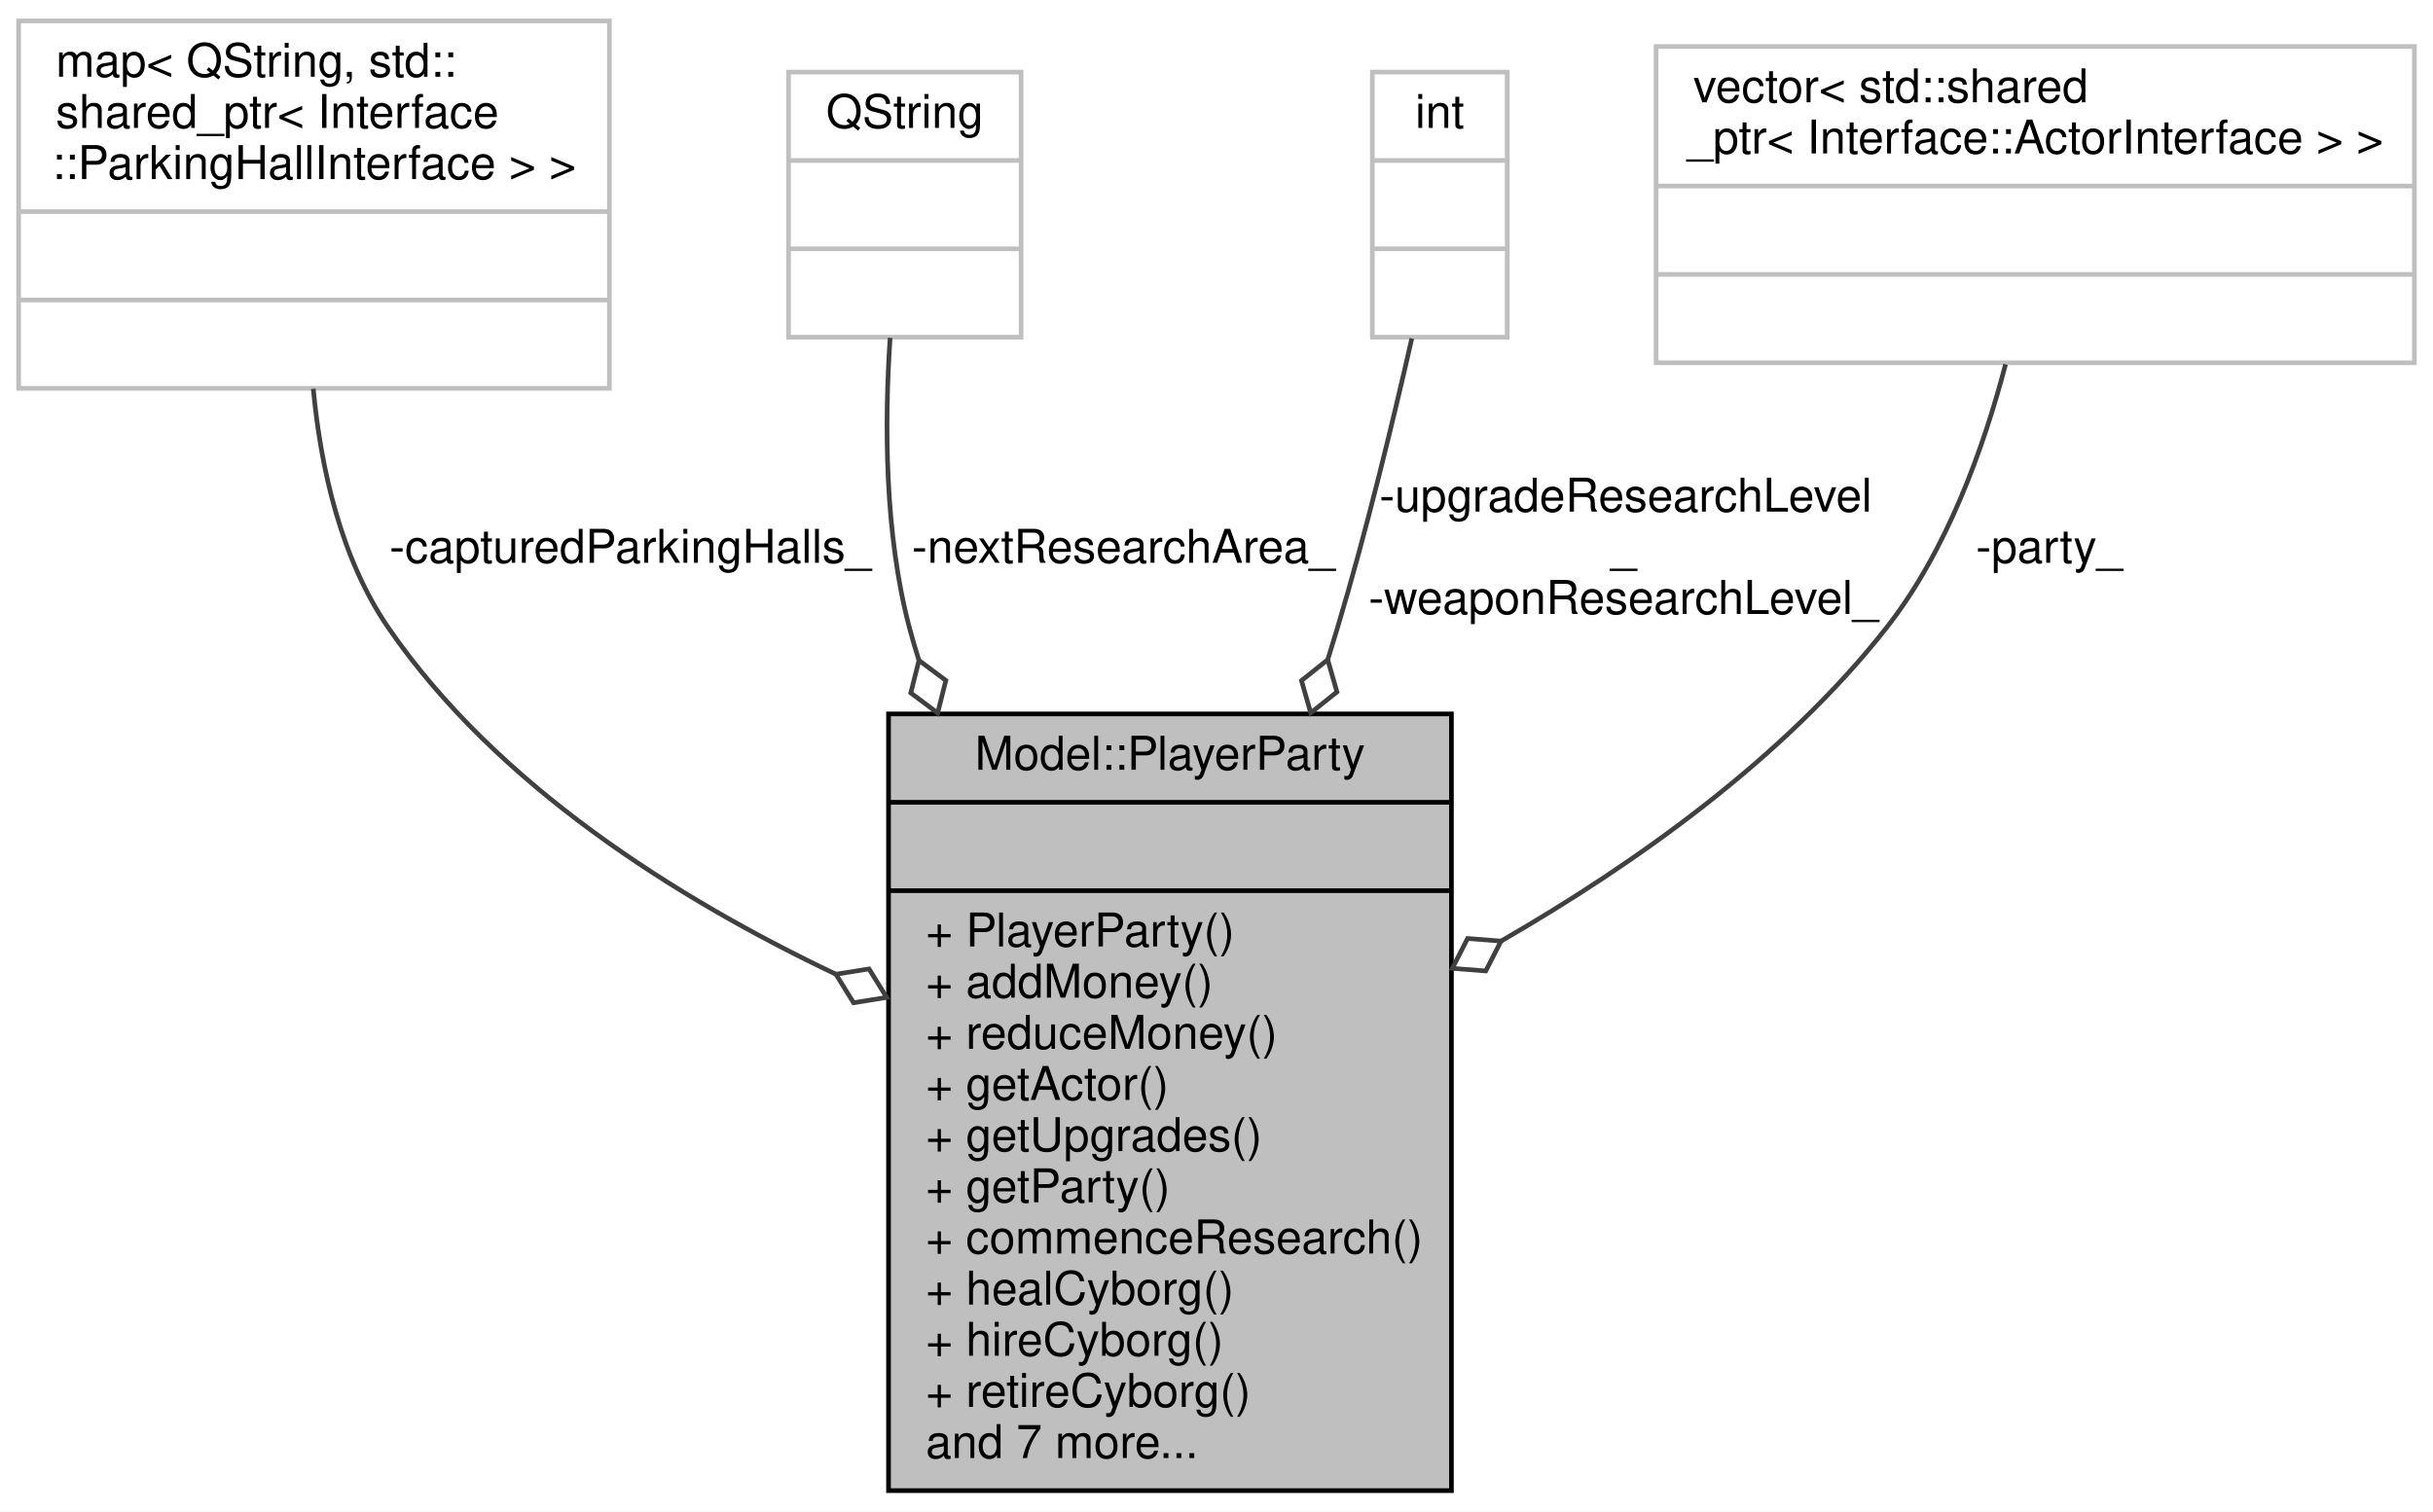
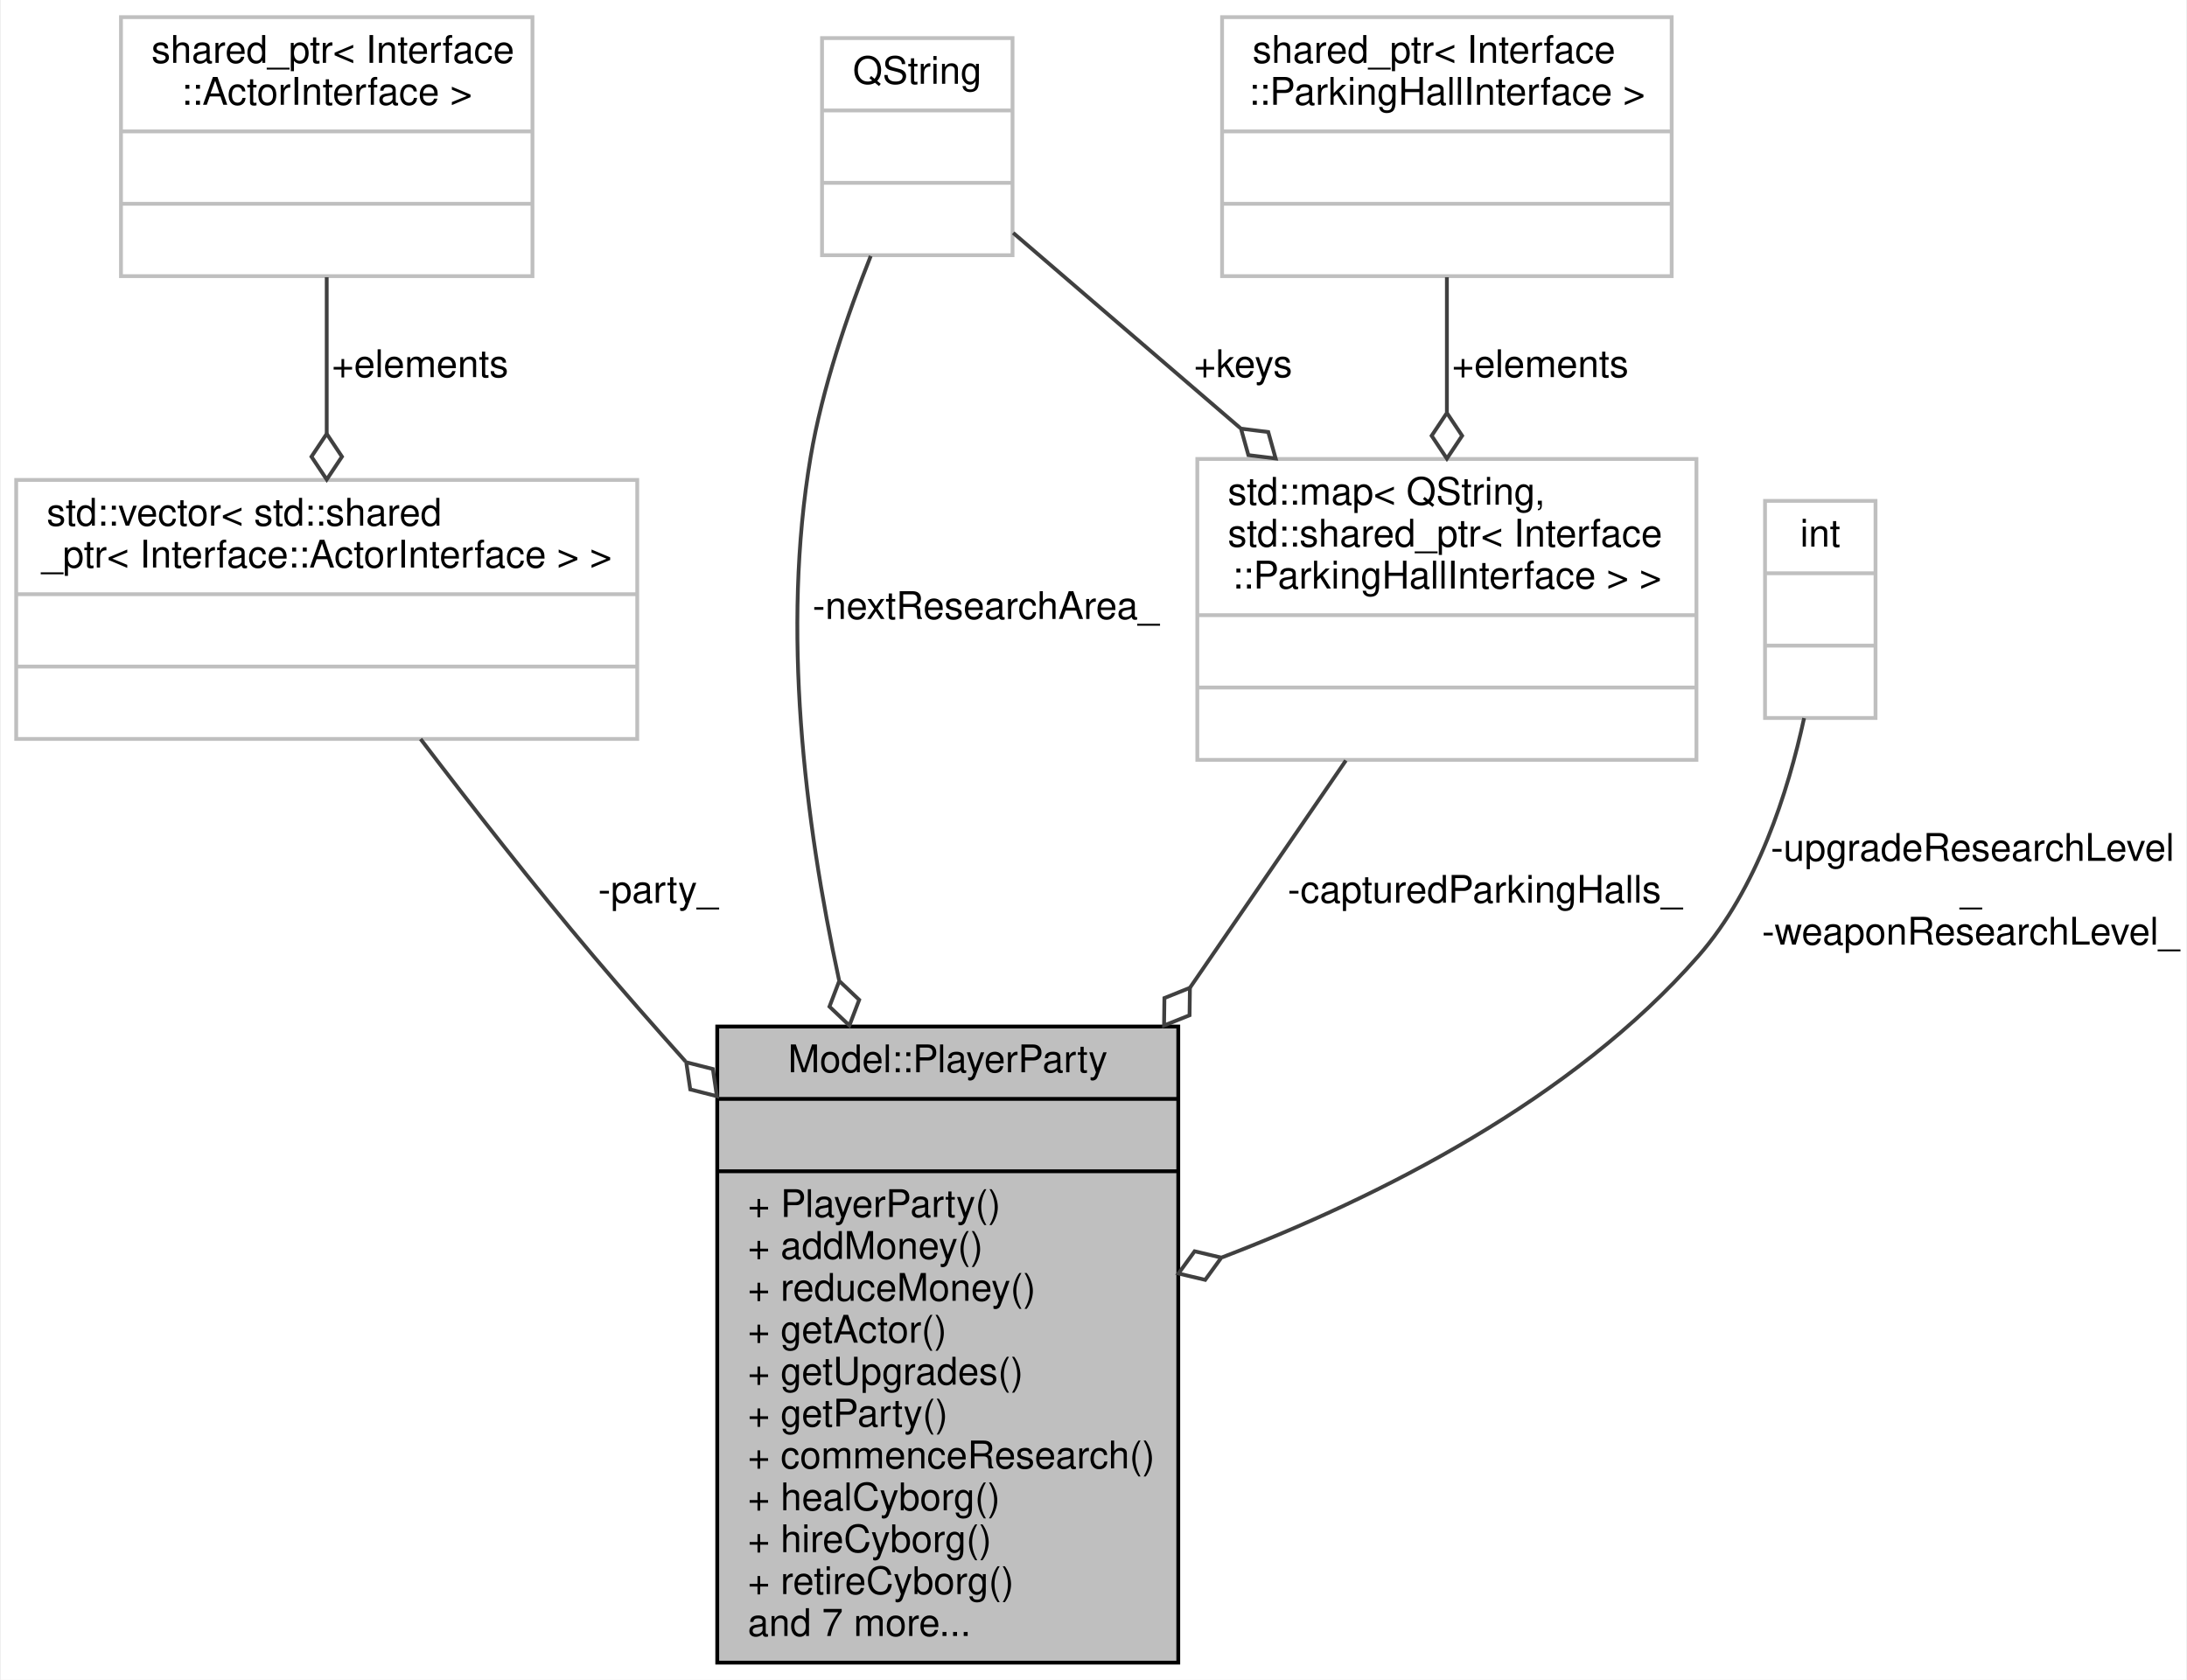
- <svg xmlns="http://www.w3.org/2000/svg" width="523pt" height="325pt" viewBox="0.00 0.00 523.00 325.00">
-   <g id="graph0" class="graph" transform="scale(1 1) rotate(0) translate(4 321)">
-     <polygon fill="white" stroke="none" points="-4,4 -4,-321 519,-321 519,4 -4,4" />
+ <svg xmlns="http://www.w3.org/2000/svg" width="574pt" height="441pt" viewBox="0.00 0.00 573.50 441.00">
+   <g id="graph0" class="graph" transform="scale(1 1) rotate(0) translate(4 437)">
+     <polygon fill="white" stroke="none" points="-4,4 -4,-437 569.5,-437 569.5,4 -4,4" />
    <g id="node1" class="node">
-       <polygon fill="#bfbfbf" stroke="black" points="187,-0.5 187,-167.5 308,-167.5 308,-0.5 187,-0.5" />
-       <text text-anchor="middle" x="247.5" y="-155.5" font-family="Helvetica,sans-Serif" font-size="10.00">Model::PlayerParty</text>
-       <polyline fill="none" stroke="black" points="187,-148.5 308,-148.5 " />
-       <text text-anchor="middle" x="247.5" y="-136.5" font-family="Helvetica,sans-Serif" font-size="10.00"> </text>
-       <polyline fill="none" stroke="black" points="187,-129.5 308,-129.5 " />
-       <text text-anchor="start" x="195" y="-117.5" font-family="Helvetica,sans-Serif" font-size="10.00">+ PlayerParty()</text>
-       <text text-anchor="start" x="195" y="-106.5" font-family="Helvetica,sans-Serif" font-size="10.00">+ addMoney()</text>
-       <text text-anchor="start" x="195" y="-95.5" font-family="Helvetica,sans-Serif" font-size="10.00">+ reduceMoney()</text>
-       <text text-anchor="start" x="195" y="-84.5" font-family="Helvetica,sans-Serif" font-size="10.00">+ getActor()</text>
-       <text text-anchor="start" x="195" y="-73.5" font-family="Helvetica,sans-Serif" font-size="10.00">+ getUpgrades()</text>
-       <text text-anchor="start" x="195" y="-62.5" font-family="Helvetica,sans-Serif" font-size="10.00">+ getParty()</text>
-       <text text-anchor="start" x="195" y="-51.5" font-family="Helvetica,sans-Serif" font-size="10.00">+ commenceResearch()</text>
-       <text text-anchor="start" x="195" y="-40.5" font-family="Helvetica,sans-Serif" font-size="10.00">+ healCyborg()</text>
-       <text text-anchor="start" x="195" y="-29.5" font-family="Helvetica,sans-Serif" font-size="10.00">+ hireCyborg()</text>
-       <text text-anchor="start" x="195" y="-18.5" font-family="Helvetica,sans-Serif" font-size="10.00">+ retireCyborg()</text>
-       <text text-anchor="start" x="195" y="-7.5" font-family="Helvetica,sans-Serif" font-size="10.00">and 7 more...</text>
+       <polygon fill="#bfbfbf" stroke="black" points="184,-0.5 184,-167.5 305,-167.5 305,-0.5 184,-0.5" />
+       <text text-anchor="middle" x="244.5" y="-155.5" font-family="Helvetica,sans-Serif" font-size="10.00">Model::PlayerParty</text>
+       <polyline fill="none" stroke="black" points="184,-148.5 305,-148.5 " />
+       <text text-anchor="middle" x="244.5" y="-136.5" font-family="Helvetica,sans-Serif" font-size="10.00"> </text>
+       <polyline fill="none" stroke="black" points="184,-129.5 305,-129.5 " />
+       <text text-anchor="start" x="192" y="-117.5" font-family="Helvetica,sans-Serif" font-size="10.00">+ PlayerParty()</text>
+       <text text-anchor="start" x="192" y="-106.5" font-family="Helvetica,sans-Serif" font-size="10.00">+ addMoney()</text>
+       <text text-anchor="start" x="192" y="-95.5" font-family="Helvetica,sans-Serif" font-size="10.00">+ reduceMoney()</text>
+       <text text-anchor="start" x="192" y="-84.5" font-family="Helvetica,sans-Serif" font-size="10.00">+ getActor()</text>
+       <text text-anchor="start" x="192" y="-73.5" font-family="Helvetica,sans-Serif" font-size="10.00">+ getUpgrades()</text>
+       <text text-anchor="start" x="192" y="-62.5" font-family="Helvetica,sans-Serif" font-size="10.00">+ getParty()</text>
+       <text text-anchor="start" x="192" y="-51.5" font-family="Helvetica,sans-Serif" font-size="10.00">+ commenceResearch()</text>
+       <text text-anchor="start" x="192" y="-40.5" font-family="Helvetica,sans-Serif" font-size="10.00">+ healCyborg()</text>
+       <text text-anchor="start" x="192" y="-29.5" font-family="Helvetica,sans-Serif" font-size="10.00">+ hireCyborg()</text>
+       <text text-anchor="start" x="192" y="-18.5" font-family="Helvetica,sans-Serif" font-size="10.00">+ retireCyborg()</text>
+       <text text-anchor="start" x="192" y="-7.5" font-family="Helvetica,sans-Serif" font-size="10.00">and 7 more...</text>
    </g>
    <g id="node2" class="node">
-       <polygon fill="white" stroke="#bfbfbf" points="0,-237.5 0,-316.5 127,-316.5 127,-237.5 0,-237.5" />
-       <text text-anchor="start" x="8" y="-304.5" font-family="Helvetica,sans-Serif" font-size="10.00">map&lt; QString, std::</text>
-       <text text-anchor="start" x="8" y="-293.5" font-family="Helvetica,sans-Serif" font-size="10.00">shared_ptr&lt; Interface</text>
-       <text text-anchor="middle" x="63.5" y="-282.5" font-family="Helvetica,sans-Serif" font-size="10.00">::ParkingHallInterface &gt; &gt;</text>
-       <polyline fill="none" stroke="#bfbfbf" points="0,-275.5 127,-275.5 " />
-       <text text-anchor="middle" x="63.5" y="-263.5" font-family="Helvetica,sans-Serif" font-size="10.00"> </text>
-       <polyline fill="none" stroke="#bfbfbf" points="0,-256.5 127,-256.5 " />
-       <text text-anchor="middle" x="63.5" y="-244.5" font-family="Helvetica,sans-Serif" font-size="10.00"> </text>
+       <polygon fill="white" stroke="#bfbfbf" points="0,-243 0,-311 163,-311 163,-243 0,-243" />
+       <text text-anchor="start" x="8" y="-299" font-family="Helvetica,sans-Serif" font-size="10.00">std::vector&lt; std::shared</text>
+       <text text-anchor="middle" x="81.5" y="-288" font-family="Helvetica,sans-Serif" font-size="10.00">_ptr&lt; Interface::ActorInterface &gt; &gt;</text>
+       <polyline fill="none" stroke="#bfbfbf" points="0,-281 163,-281 " />
+       <text text-anchor="middle" x="81.5" y="-269" font-family="Helvetica,sans-Serif" font-size="10.00"> </text>
+       <polyline fill="none" stroke="#bfbfbf" points="0,-262 163,-262 " />
+       <text text-anchor="middle" x="81.5" y="-250" font-family="Helvetica,sans-Serif" font-size="10.00"> </text>
    </g>
    <g id="edge1" class="edge">
-       <path fill="none" stroke="#404040" d="M63.341,-237.403C64.949,-220.381 69.244,-200.904 79.5,-186 102.74,-152.228 141.308,-127.875 175.632,-111.555" />
-       <polygon fill="none" stroke="#404040" points="175.69,-111.529 179.482,-105.396 186.603,-106.537 182.81,-112.671 175.69,-111.529" />
-       <text text-anchor="middle" x="131.5" y="-200" font-family="Helvetica,sans-Serif" font-size="10.00"> -capturedParkingHalls_</text>
+       <path fill="none" stroke="#404040" d="M106.132,-242.987C119.265,-225.734 135.894,-204.43 151.5,-186 159.182,-176.927 167.401,-167.556 175.656,-158.348" />
+       <polygon fill="none" stroke="#404040" points="175.864,-158.118 176.915,-150.983 183.904,-149.21 182.853,-156.344 175.864,-158.118" />
+       <text text-anchor="middle" x="168.5" y="-200" font-family="Helvetica,sans-Serif" font-size="10.00"> -party_</text>
    </g>
    <g id="node3" class="node">
-       <polygon fill="white" stroke="#bfbfbf" points="165.5,-248.5 165.5,-305.5 215.5,-305.5 215.5,-248.5 165.5,-248.5" />
-       <text text-anchor="middle" x="190.5" y="-293.5" font-family="Helvetica,sans-Serif" font-size="10.00">QString</text>
-       <polyline fill="none" stroke="#bfbfbf" points="165.5,-286.5 215.5,-286.5 " />
-       <text text-anchor="middle" x="190.5" y="-274.5" font-family="Helvetica,sans-Serif" font-size="10.00"> </text>
-       <polyline fill="none" stroke="#bfbfbf" points="165.5,-267.5 215.5,-267.5 " />
-       <text text-anchor="middle" x="190.5" y="-255.5" font-family="Helvetica,sans-Serif" font-size="10.00"> </text>
+       <polygon fill="white" stroke="#bfbfbf" points="27.5,-364.5 27.5,-432.5 135.5,-432.5 135.5,-364.5 27.5,-364.5" />
+       <text text-anchor="start" x="35.5" y="-420.5" font-family="Helvetica,sans-Serif" font-size="10.00">shared_ptr&lt; Interface</text>
+       <text text-anchor="middle" x="81.5" y="-409.5" font-family="Helvetica,sans-Serif" font-size="10.00">::ActorInterface &gt;</text>
+       <polyline fill="none" stroke="#bfbfbf" points="27.5,-402.5 135.5,-402.5 " />
+       <text text-anchor="middle" x="81.5" y="-390.5" font-family="Helvetica,sans-Serif" font-size="10.00"> </text>
+       <polyline fill="none" stroke="#bfbfbf" points="27.5,-383.5 135.5,-383.5 " />
+       <text text-anchor="middle" x="81.5" y="-371.5" font-family="Helvetica,sans-Serif" font-size="10.00"> </text>
    </g>
    <g id="edge2" class="edge">
-       <path fill="none" stroke="#404040" d="M187.342,-248.355C186.121,-230.306 186.104,-206.393 191.5,-186 192.106,-183.71 192.775,-181.417 193.5,-179.125" />
-       <polygon fill="none" stroke="#404040" points="193.542,-179.009 191.783,-172.015 197.562,-167.702 199.321,-174.696 193.542,-179.009" />
-       <text text-anchor="middle" x="237.5" y="-200" font-family="Helvetica,sans-Serif" font-size="10.00"> -nextResearchArea_</text>
+       <path fill="none" stroke="#404040" d="M81.5,-364.213C81.5,-351.523 81.5,-336.837 81.5,-323.223" />
+       <polygon fill="none" stroke="#404040" points="81.5,-323.109 77.5,-317.109 81.5,-311.109 85.5,-317.109 81.5,-323.109" />
+       <text text-anchor="middle" x="106" y="-338" font-family="Helvetica,sans-Serif" font-size="10.00"> +elements</text>
    </g>
    <g id="node4" class="node">
-       <polygon fill="white" stroke="#bfbfbf" points="291,-248.5 291,-305.5 320,-305.5 320,-248.5 291,-248.5" />
-       <text text-anchor="middle" x="305.5" y="-293.5" font-family="Helvetica,sans-Serif" font-size="10.00">int</text>
-       <polyline fill="none" stroke="#bfbfbf" points="291,-286.5 320,-286.5 " />
-       <text text-anchor="middle" x="305.5" y="-274.5" font-family="Helvetica,sans-Serif" font-size="10.00"> </text>
-       <polyline fill="none" stroke="#bfbfbf" points="291,-267.5 320,-267.5 " />
-       <text text-anchor="middle" x="305.5" y="-255.5" font-family="Helvetica,sans-Serif" font-size="10.00"> </text>
+       <polygon fill="white" stroke="#bfbfbf" points="211.5,-370 211.5,-427 261.5,-427 261.5,-370 211.5,-370" />
+       <text text-anchor="middle" x="236.5" y="-415" font-family="Helvetica,sans-Serif" font-size="10.00">QString</text>
+       <polyline fill="none" stroke="#bfbfbf" points="211.5,-408 261.5,-408 " />
+       <text text-anchor="middle" x="236.5" y="-396" font-family="Helvetica,sans-Serif" font-size="10.00"> </text>
+       <polyline fill="none" stroke="#bfbfbf" points="211.5,-389 261.5,-389 " />
+       <text text-anchor="middle" x="236.5" y="-377" font-family="Helvetica,sans-Serif" font-size="10.00"> </text>
    </g>
    <g id="edge3" class="edge">
-       <path fill="none" stroke="#404040" d="M299.487,-248.23C295.423,-230.338 289.685,-206.647 283.5,-186 282.829,-183.76 282.137,-181.496 281.428,-179.217" />
-       <polygon fill="none" stroke="#404040" points="281.409,-179.157 275.772,-174.659 277.756,-167.726 283.393,-172.224 281.409,-179.157" />
-       <text text-anchor="start" x="292.5" y="-211" font-family="Helvetica,sans-Serif" font-size="10.00"> -upgradeResearchLevel</text>
-       <text text-anchor="middle" x="345" y="-200" font-family="Helvetica,sans-Serif" font-size="10.00">_</text>
-       <text text-anchor="middle" x="345" y="-189" font-family="Helvetica,sans-Serif" font-size="10.00">-weaponResearchLevel_</text>
+       <path fill="none" stroke="#404040" d="M224.282,-369.794C218.221,-354.544 211.557,-335.092 208.5,-317 200.882,-271.911 206.855,-221.785 215.97,-179.696" />
+       <polygon fill="none" stroke="#404040" points="216.022,-179.466 213.452,-172.729 218.683,-167.765 221.253,-174.502 216.022,-179.466" />
+       <text text-anchor="middle" x="254.5" y="-274.5" font-family="Helvetica,sans-Serif" font-size="10.00"> -nextResearchArea_</text>
+     </g>
+     <g id="node6" class="node">
+       <polygon fill="white" stroke="#bfbfbf" points="310,-237.5 310,-316.5 441,-316.5 441,-237.5 310,-237.5" />
+       <text text-anchor="start" x="318" y="-304.5" font-family="Helvetica,sans-Serif" font-size="10.00">std::map&lt; QString,</text>
+       <text text-anchor="start" x="318" y="-293.5" font-family="Helvetica,sans-Serif" font-size="10.00"> std::shared_ptr&lt; Interface</text>
+       <text text-anchor="middle" x="375.5" y="-282.5" font-family="Helvetica,sans-Serif" font-size="10.00">::ParkingHallInterface &gt; &gt;</text>
+       <polyline fill="none" stroke="#bfbfbf" points="310,-275.5 441,-275.5 " />
+       <text text-anchor="middle" x="375.5" y="-263.5" font-family="Helvetica,sans-Serif" font-size="10.00"> </text>
+       <polyline fill="none" stroke="#bfbfbf" points="310,-256.5 441,-256.5 " />
+       <text text-anchor="middle" x="375.5" y="-244.5" font-family="Helvetica,sans-Serif" font-size="10.00"> </text>
+     </g>
+     <g id="edge6" class="edge">
+       <path fill="none" stroke="#404040" d="M261.672,-375.859C278.294,-361.57 300.721,-342.288 321.274,-324.619" />
+       <polygon fill="none" stroke="#404040" points="321.458,-324.461 323.4,-317.516 330.557,-316.638 328.615,-323.582 321.458,-324.461" />
+       <text text-anchor="middle" x="322" y="-338" font-family="Helvetica,sans-Serif" font-size="10.00"> +keys</text>
    </g>
    <g id="node5" class="node">
-       <polygon fill="white" stroke="#bfbfbf" points="352,-243 352,-311 515,-311 515,-243 352,-243" />
-       <text text-anchor="start" x="360" y="-299" font-family="Helvetica,sans-Serif" font-size="10.00">vector&lt; std::shared</text>
-       <text text-anchor="middle" x="433.5" y="-288" font-family="Helvetica,sans-Serif" font-size="10.00">_ptr&lt; Interface::ActorInterface &gt; &gt;</text>
-       <polyline fill="none" stroke="#bfbfbf" points="352,-281 515,-281 " />
-       <text text-anchor="middle" x="433.5" y="-269" font-family="Helvetica,sans-Serif" font-size="10.00"> </text>
-       <polyline fill="none" stroke="#bfbfbf" points="352,-262 515,-262 " />
-       <text text-anchor="middle" x="433.5" y="-250" font-family="Helvetica,sans-Serif" font-size="10.00"> </text>
+       <polygon fill="white" stroke="#bfbfbf" points="459,-248.5 459,-305.5 488,-305.5 488,-248.5 459,-248.5" />
+       <text text-anchor="middle" x="473.5" y="-293.5" font-family="Helvetica,sans-Serif" font-size="10.00">int</text>
+       <polyline fill="none" stroke="#bfbfbf" points="459,-286.5 488,-286.5 " />
+       <text text-anchor="middle" x="473.5" y="-274.5" font-family="Helvetica,sans-Serif" font-size="10.00"> </text>
+       <polyline fill="none" stroke="#bfbfbf" points="459,-267.5 488,-267.5 " />
+       <text text-anchor="middle" x="473.5" y="-255.5" font-family="Helvetica,sans-Serif" font-size="10.00"> </text>
    </g>
    <g id="edge4" class="edge">
-       <path fill="none" stroke="#404040" d="M427.112,-242.656C422.363,-224.489 414.409,-202.43 401.5,-186 379.596,-158.123 347.776,-135.447 318.738,-118.696" />
-       <polygon fill="none" stroke="#404040" points="318.662,-118.653 311.473,-119.214 308.19,-112.794 315.379,-112.233 318.662,-118.653" />
-       <text text-anchor="middle" x="436.5" y="-200" font-family="Helvetica,sans-Serif" font-size="10.00"> -party_</text>
+       <path fill="none" stroke="#404040" d="M469.256,-248.48C465.049,-229.105 456.906,-203.589 441.5,-186 408.515,-148.341 358.096,-122.857 316.523,-106.908" />
+       <polygon fill="none" stroke="#404040" points="316.307,-106.828 309.291,-108.495 305.054,-102.66 312.07,-100.993 316.307,-106.828" />
+       <text text-anchor="start" x="460.5" y="-211" font-family="Helvetica,sans-Serif" font-size="10.00"> -upgradeResearchLevel</text>
+       <text text-anchor="middle" x="513" y="-200" font-family="Helvetica,sans-Serif" font-size="10.00">_</text>
+       <text text-anchor="middle" x="513" y="-189" font-family="Helvetica,sans-Serif" font-size="10.00">-weaponResearchLevel_</text>
+     </g>
+     <g id="edge5" class="edge">
+       <path fill="none" stroke="#404040" d="M348.99,-237.348C337.115,-220.033 322.55,-198.799 308.109,-177.743" />
+       <polygon fill="none" stroke="#404040" points="308.055,-177.665 301.363,-174.979 301.268,-167.769 307.96,-170.454 308.055,-177.665" />
+       <text text-anchor="middle" x="385.5" y="-200" font-family="Helvetica,sans-Serif" font-size="10.00"> -capturedParkingHalls_</text>
+     </g>
+     <g id="node7" class="node">
+       <polygon fill="white" stroke="#bfbfbf" points="316.5,-364.5 316.5,-432.5 434.5,-432.5 434.5,-364.5 316.5,-364.5" />
+       <text text-anchor="start" x="324.5" y="-420.5" font-family="Helvetica,sans-Serif" font-size="10.00">shared_ptr&lt; Interface</text>
+       <text text-anchor="middle" x="375.5" y="-409.5" font-family="Helvetica,sans-Serif" font-size="10.00">::ParkingHallInterface &gt;</text>
+       <polyline fill="none" stroke="#bfbfbf" points="316.5,-402.5 434.5,-402.5 " />
+       <text text-anchor="middle" x="375.5" y="-390.5" font-family="Helvetica,sans-Serif" font-size="10.00"> </text>
+       <polyline fill="none" stroke="#bfbfbf" points="316.5,-383.5 434.5,-383.5 " />
+       <text text-anchor="middle" x="375.5" y="-371.5" font-family="Helvetica,sans-Serif" font-size="10.00"> </text>
+     </g>
+     <g id="edge7" class="edge">
+       <path fill="none" stroke="#404040" d="M375.5,-364.213C375.5,-353.244 375.5,-340.784 375.5,-328.814" />
+       <polygon fill="none" stroke="#404040" points="375.5,-328.6 371.5,-322.6 375.5,-316.6 379.5,-322.6 375.5,-328.6" />
+       <text text-anchor="middle" x="400" y="-338" font-family="Helvetica,sans-Serif" font-size="10.00"> +elements</text>
    </g>
  </g>
</svg>
